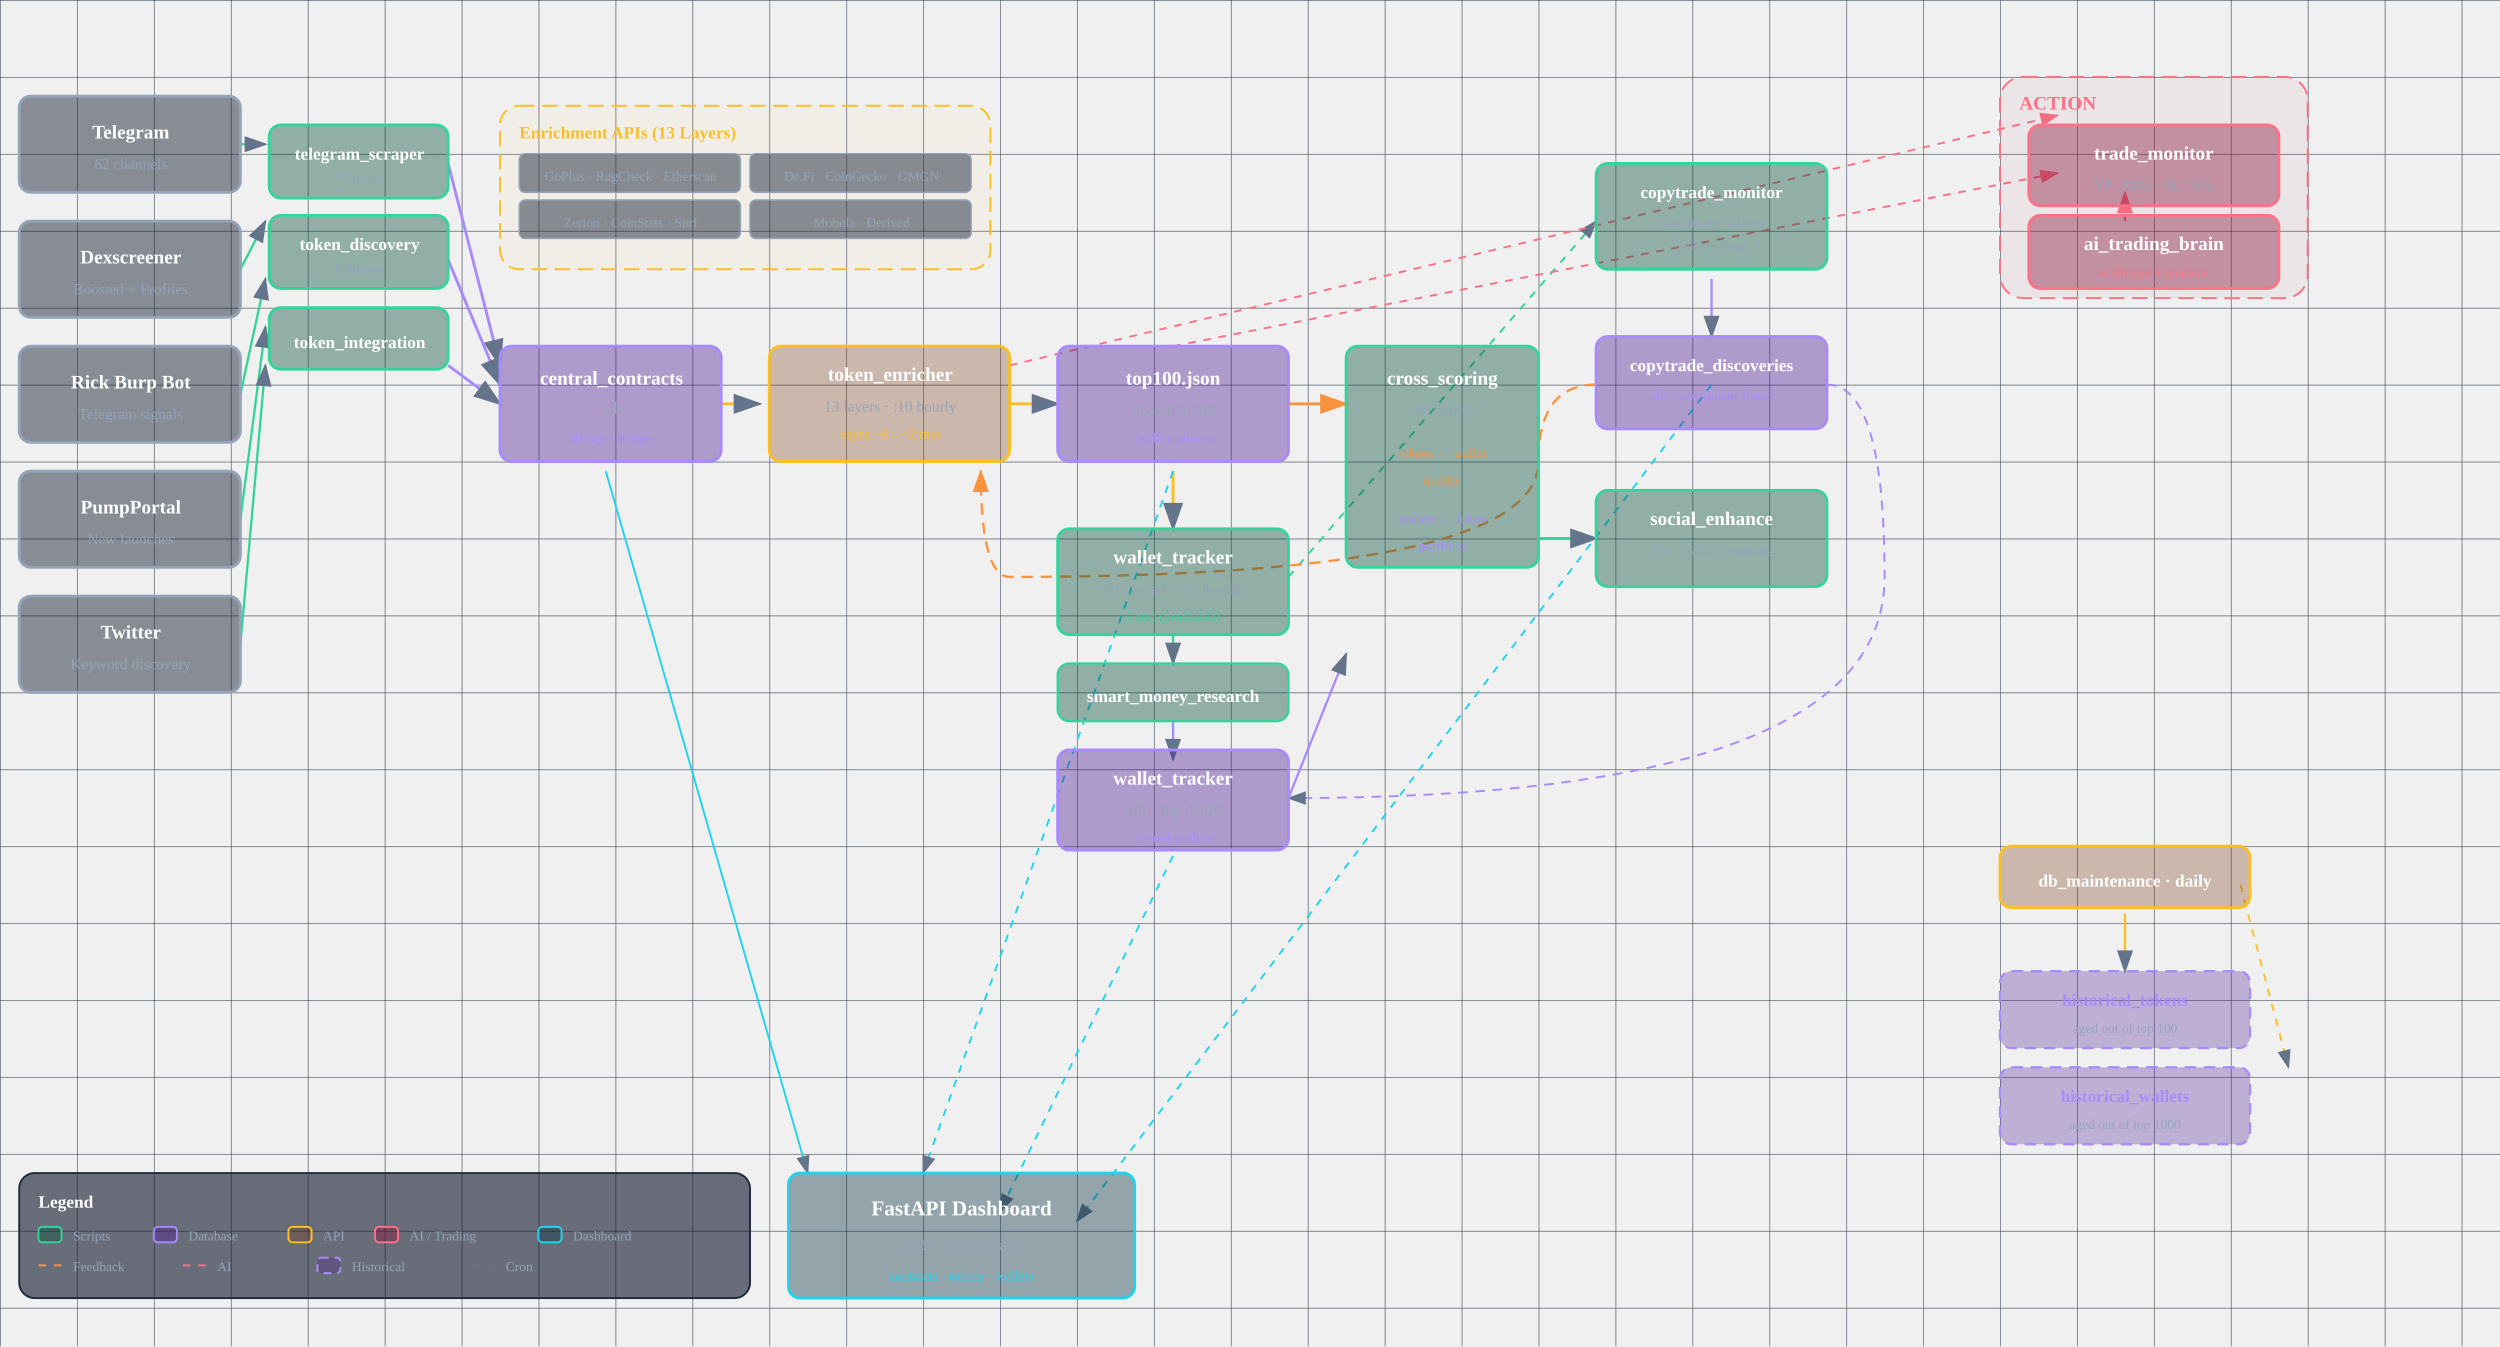
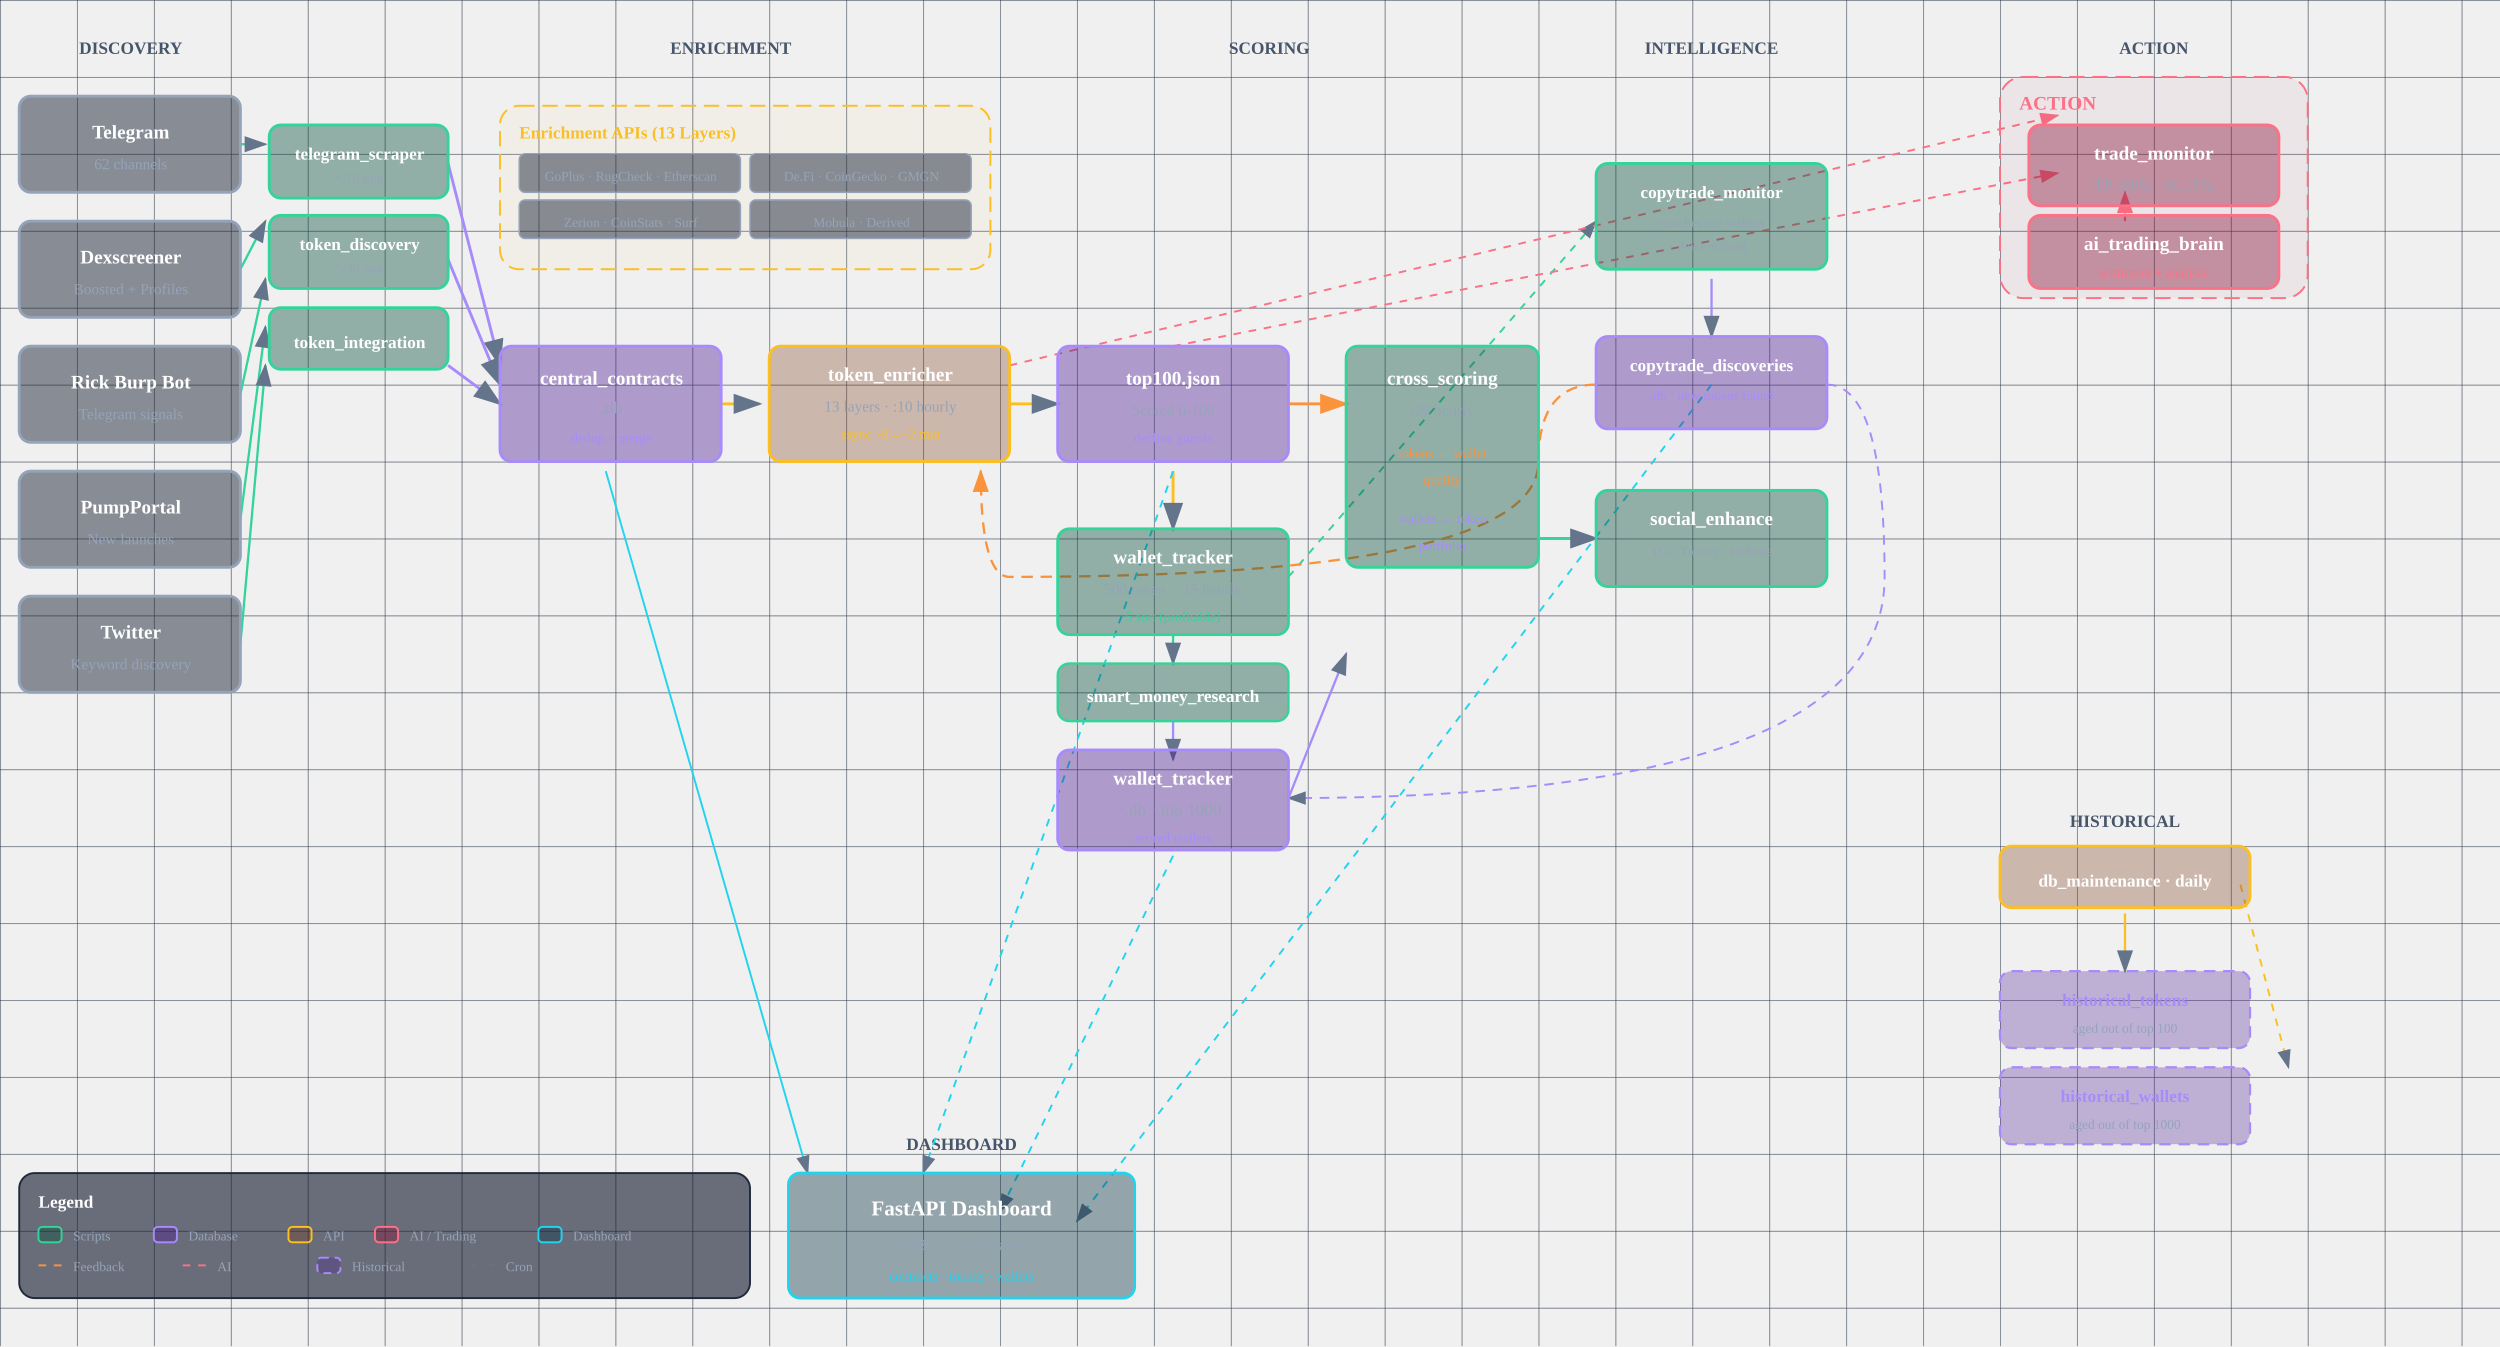
<svg viewBox="0 0 1300 700">
  <defs>
    <marker id="a" markerWidth="10" markerHeight="7" refX="9" refY="3.5" orient="auto">
      <polygon points="0 0,10 3.5,0 7" fill="#64748b" />
    </marker>
    <marker id="ar" markerWidth="10" markerHeight="7" refX="9" refY="3.5" orient="auto">
      <polygon points="0 0,10 3.5,0 7" fill="#fb7185" />
    </marker>
    <marker id="ao" markerWidth="10" markerHeight="7" refX="9" refY="3.5" orient="auto">
      <polygon points="0 0,10 3.5,0 7" fill="#fb923c" />
    </marker>
    <pattern id="grid" width="40" height="40" patternUnits="userSpaceOnUse">
      <path d="M 40 0 L 0 0 0 40" fill="none" stroke="#1e293b" stroke-width="0.5" />
    </pattern>
  </defs>
  <rect width="100%" height="100%" fill="url(#grid)" />
+   <text x="68" y="28" fill="#475569" font-size="9" font-weight="600" text-anchor="middle">DISCOVERY</text>
+   <text x="380" y="28" fill="#475569" font-size="9" font-weight="600" text-anchor="middle">ENRICHMENT</text>
+   <text x="660" y="28" fill="#475569" font-size="9" font-weight="600" text-anchor="middle">SCORING</text>
+   <text x="890" y="28" fill="#475569" font-size="9" font-weight="600" text-anchor="middle">INTELLIGENCE</text>
+   <text x="1120" y="28" fill="#475569" font-size="9" font-weight="600" text-anchor="middle">ACTION</text>
+   <text x="1105" y="430" fill="#475569" font-size="9" font-weight="600" text-anchor="middle">HISTORICAL</text>
+   <text x="500" y="598" fill="#475569" font-size="9" font-weight="600" text-anchor="middle">DASHBOARD</text>
  <line x1="125" y1="75" x2="138" y2="75" stroke="#34d399" stroke-width="1.2" marker-end="url(#a)" />
  <line x1="125" y1="140" x2="138" y2="115" stroke="#34d399" stroke-width="1.2" marker-end="url(#a)" />
  <line x1="125" y1="205" x2="138" y2="145" stroke="#34d399" stroke-width="1.2" marker-end="url(#a)" />
  <line x1="125" y1="270" x2="138" y2="170" stroke="#34d399" stroke-width="1.2" marker-end="url(#a)" />
  <line x1="125" y1="335" x2="138" y2="190" stroke="#34d399" stroke-width="1.2" marker-end="url(#a)" />
  <line x1="233" y1="85" x2="260" y2="190" stroke="#a78bfa" stroke-width="1.5" marker-end="url(#a)" />
  <line x1="233" y1="135" x2="260" y2="200" stroke="#a78bfa" stroke-width="1.5" marker-end="url(#a)" />
  <line x1="233" y1="190" x2="260" y2="210" stroke="#a78bfa" stroke-width="1.5" marker-end="url(#a)" />
  <line x1="375" y1="210" x2="395" y2="210" stroke="#fbbf24" stroke-width="1.5" marker-end="url(#a)" />
  <line x1="525" y1="210" x2="550" y2="210" stroke="#fbbf24" stroke-width="1.5" marker-end="url(#a)" />
  <line x1="610" y1="245" x2="610" y2="275" stroke="#fbbf24" stroke-width="1.5" marker-end="url(#a)" />
  <line x1="610" y1="330" x2="610" y2="345" stroke="#34d399" stroke-width="1.2" marker-end="url(#a)" />
  <line x1="610" y1="375" x2="610" y2="395" stroke="#a78bfa" stroke-width="1.2" marker-end="url(#a)" />
  <line x1="670" y1="210" x2="700" y2="210" stroke="#fb923c" stroke-width="1.5" marker-end="url(#ao)" />
  <line x1="670" y1="415" x2="700" y2="340" stroke="#a78bfa" stroke-width="1.2" marker-end="url(#a)" />
  <line x1="800" y1="280" x2="830" y2="280" stroke="#34d399" stroke-width="1.5" marker-end="url(#a)" />
  <line x1="670" y1="300" x2="830" y2="115" stroke="#34d399" stroke-width="1" stroke-dasharray="4,4" marker-end="url(#a)" />
  <line x1="890" y1="145" x2="890" y2="175" stroke="#a78bfa" stroke-width="1.2" marker-end="url(#a)" />
  <path d="M 830 200 Q 800 200 800 240 Q 800 300 525 300 Q 510 300 510 245" fill="none" stroke="#fb923c" stroke-width="1.2" stroke-dasharray="6,4" marker-end="url(#ao)" />
  <path d="M 950 200 Q 980 200 980 300 Q 980 415 670 415" fill="none" stroke="#a78bfa" stroke-width="1" stroke-dasharray="5,4" marker-end="url(#a)" />
  <line x1="610" y1="180" x2="1070" y2="90" stroke="#fb7185" stroke-width="1" stroke-dasharray="4,4" marker-end="url(#ar)" />
  <line x1="1105" y1="115" x2="1105" y2="100" stroke="#fb7185" stroke-width="1.2" stroke-dasharray="4,4" marker-end="url(#ar)" />
  <line x1="525" y1="190" x2="1070" y2="60" stroke="#fb7185" stroke-width="1" stroke-dasharray="4,4" marker-end="url(#ar)" />
  <line x1="1105" y1="475" x2="1105" y2="505" stroke="#fbbf24" stroke-width="1.2" marker-end="url(#a)" />
  <line x1="1165" y1="460" x2="1190" y2="555" stroke="#fbbf24" stroke-width="1" stroke-dasharray="4,4" marker-end="url(#a)" />
  <line x1="315" y1="245" x2="420" y2="610" stroke="#22d3ee" stroke-width="1" marker-end="url(#a)" />
  <line x1="610" y1="245" x2="480" y2="610" stroke="#22d3ee" stroke-width="1" stroke-dasharray="4,4" marker-end="url(#a)" />
  <line x1="610" y1="445" x2="520" y2="630" stroke="#22d3ee" stroke-width="1" stroke-dasharray="4,4" marker-end="url(#a)" />
  <line x1="890" y1="200" x2="560" y2="635" stroke="#22d3ee" stroke-width="1" stroke-dasharray="4,4" marker-end="url(#a)" />
  <rect x="10" y="50" width="115" height="50" rx="6" fill="rgba(30,41,59,0.5)" stroke="#94a3b8" stroke-width="1.5" />
  <text x="68" y="72" fill="white" font-size="10" font-weight="600" text-anchor="middle">Telegram</text>
  <text x="68" y="88" fill="#94a3b8" font-size="8" text-anchor="middle">62 channels</text>
  <rect x="10" y="115" width="115" height="50" rx="6" fill="rgba(30,41,59,0.5)" stroke="#94a3b8" stroke-width="1.5" />
  <text x="68" y="137" fill="white" font-size="10" font-weight="600" text-anchor="middle">Dexscreener</text>
  <text x="68" y="153" fill="#94a3b8" font-size="8" text-anchor="middle">Boosted + Profiles</text>
  <rect x="10" y="180" width="115" height="50" rx="6" fill="rgba(30,41,59,0.5)" stroke="#94a3b8" stroke-width="1.5" />
  <text x="68" y="202" fill="white" font-size="10" font-weight="600" text-anchor="middle">Rick Burp Bot</text>
  <text x="68" y="218" fill="#94a3b8" font-size="8" text-anchor="middle">Telegram signals</text>
  <rect x="10" y="245" width="115" height="50" rx="6" fill="rgba(30,41,59,0.5)" stroke="#94a3b8" stroke-width="1.5" />
  <text x="68" y="267" fill="white" font-size="10" font-weight="600" text-anchor="middle">PumpPortal</text>
  <text x="68" y="283" fill="#94a3b8" font-size="8" text-anchor="middle">New launches</text>
  <rect x="10" y="310" width="115" height="50" rx="6" fill="rgba(30,41,59,0.5)" stroke="#94a3b8" stroke-width="1.5" />
  <text x="68" y="332" fill="white" font-size="10" font-weight="600" text-anchor="middle">Twitter</text>
  <text x="68" y="348" fill="#94a3b8" font-size="8" text-anchor="middle">Keyword discovery</text>
  <rect x="140" y="65" width="93" height="38" rx="6" fill="rgba(6,78,59,0.4)" stroke="#34d399" stroke-width="1.5" />
  <text x="187" y="83" fill="white" font-size="9" font-weight="600" text-anchor="middle">telegram_scraper</text>
  <text x="187" y="95" fill="#94a3b8" font-size="7" text-anchor="middle">*/10 min</text>
  <rect x="140" y="112" width="93" height="38" rx="6" fill="rgba(6,78,59,0.4)" stroke="#34d399" stroke-width="1.5" />
  <text x="187" y="130" fill="white" font-size="9" font-weight="600" text-anchor="middle">token_discovery</text>
  <text x="187" y="142" fill="#94a3b8" font-size="7" text-anchor="middle">*/30 min</text>
  <rect x="140" y="160" width="93" height="32" rx="6" fill="rgba(6,78,59,0.4)" stroke="#34d399" stroke-width="1.5" />
  <text x="187" y="181" fill="white" font-size="9" font-weight="600" text-anchor="middle">token_integration</text>
  <rect x="260" y="55" width="255" height="85" rx="10" fill="rgba(251,191,36,0.04)" stroke="#fbbf24" stroke-width="1" stroke-dasharray="8,4" />
  <text x="270" y="72" fill="#fbbf24" font-size="9" font-weight="600">Enrichment APIs (13 Layers)</text>
  <rect x="270" y="80" width="115" height="20" rx="3" fill="rgba(30,41,59,0.5)" stroke="#94a3b8" stroke-width="0.8" />
  <text x="328" y="94" fill="#94a3b8" font-size="7" text-anchor="middle">GoPlus · RugCheck · Etherscan</text>
  <rect x="390" y="80" width="115" height="20" rx="3" fill="rgba(30,41,59,0.5)" stroke="#94a3b8" stroke-width="0.8" />
  <text x="448" y="94" fill="#94a3b8" font-size="7" text-anchor="middle">De.Fi · CoinGecko · GMGN</text>
  <rect x="270" y="104" width="115" height="20" rx="3" fill="rgba(30,41,59,0.5)" stroke="#94a3b8" stroke-width="0.8" />
  <text x="328" y="118" fill="#94a3b8" font-size="7" text-anchor="middle">Zerion · CoinStats · Surf</text>
  <rect x="390" y="104" width="115" height="20" rx="3" fill="rgba(30,41,59,0.5)" stroke="#94a3b8" stroke-width="0.8" />
  <text x="448" y="118" fill="#94a3b8" font-size="7" text-anchor="middle">Mobula · Derived</text>
  <rect x="260" y="180" width="115" height="60" rx="6" fill="rgba(76,29,149,0.4)" stroke="#a78bfa" stroke-width="1.5" />
  <text x="318" y="200" fill="white" font-size="10" font-weight="600" text-anchor="middle">central_contracts</text>
  <text x="318" y="215" fill="#94a3b8" font-size="9" text-anchor="middle">.db</text>
  <text x="318" y="230" fill="#a78bfa" font-size="7" text-anchor="middle">dedup + merge</text>
  <rect x="400" y="180" width="125" height="60" rx="6" fill="rgba(120,53,15,0.3)" stroke="#fbbf24" stroke-width="1.5" />
  <text x="463" y="198" fill="white" font-size="10" font-weight="600" text-anchor="middle">token_enricher</text>
  <text x="463" y="214" fill="#94a3b8" font-size="8" text-anchor="middle">13 layers · :10 hourly</text>
  <text x="463" y="228" fill="#fbbf24" font-size="7" text-anchor="middle">async ~8→~2 min</text>
  <rect x="550" y="180" width="120" height="60" rx="6" fill="rgba(76,29,149,0.4)" stroke="#a78bfa" stroke-width="1.5" />
  <text x="610" y="200" fill="white" font-size="10" font-weight="600" text-anchor="middle">top100.json</text>
  <text x="610" y="216" fill="#94a3b8" font-size="8" text-anchor="middle">Scored 0-100</text>
  <text x="610" y="230" fill="#a78bfa" font-size="7" text-anchor="middle">decline guards</text>
  <rect x="550" y="275" width="120" height="55" rx="6" fill="rgba(6,78,59,0.4)" stroke="#34d399" stroke-width="1.5" />
  <text x="610" y="293" fill="white" font-size="10" font-weight="600" text-anchor="middle">wallet_tracker</text>
  <text x="610" y="309" fill="#94a3b8" font-size="8" text-anchor="middle">500/token · :15 hourly</text>
  <text x="610" y="323" fill="#34d399" font-size="7" text-anchor="middle">5 sort (profitable)</text>
  <rect x="550" y="345" width="120" height="30" rx="6" fill="rgba(6,78,59,0.4)" stroke="#34d399" stroke-width="1.2" />
  <text x="610" y="365" fill="white" font-size="9" font-weight="600" text-anchor="middle">smart_money_research</text>
  <rect x="550" y="390" width="120" height="52" rx="6" fill="rgba(76,29,149,0.4)" stroke="#a78bfa" stroke-width="1.5" />
  <text x="610" y="408" fill="white" font-size="10" font-weight="600" text-anchor="middle">wallet_tracker</text>
  <text x="610" y="424" fill="#94a3b8" font-size="9" text-anchor="middle">.db · top 1000</text>
  <text x="610" y="438" fill="#a78bfa" font-size="7" text-anchor="middle">scored wallets</text>
  <rect x="700" y="180" width="100" height="115" rx="6" fill="rgba(6,78,59,0.4)" stroke="#34d399" stroke-width="1.5" />
  <text x="750" y="200" fill="white" font-size="10" font-weight="600" text-anchor="middle">cross_scoring</text>
  <text x="750" y="216" fill="#94a3b8" font-size="8" text-anchor="middle">:20 hourly</text>
  <text x="750" y="238" fill="#fb923c" font-size="7" text-anchor="middle">tokens ← wallet</text>
  <text x="750" y="252" fill="#fb923c" font-size="7" text-anchor="middle">quality</text>
  <text x="750" y="272" fill="#a78bfa" font-size="7" text-anchor="middle">wallets ← token</text>
  <text x="750" y="286" fill="#a78bfa" font-size="7" text-anchor="middle">portfolio</text>
  <rect x="830" y="85" width="120" height="55" rx="6" fill="rgba(6,78,59,0.4)" stroke="#34d399" stroke-width="1.5" />
  <text x="890" y="103" fill="white" font-size="9" font-weight="600" text-anchor="middle">copytrade_monitor</text>
  <text x="890" y="118" fill="#94a3b8" font-size="7" text-anchor="middle">watches top wallets</text>
  <text x="890" y="130" fill="#94a3b8" font-size="7" text-anchor="middle">Ankr polling</text>
  <rect x="830" y="175" width="120" height="48" rx="6" fill="rgba(76,29,149,0.4)" stroke="#a78bfa" stroke-width="1.5" />
  <text x="890" y="193" fill="white" font-size="9" font-weight="600" text-anchor="middle">copytrade_discoveries</text>
  <text x="890" y="208" fill="#a78bfa" font-size="7" text-anchor="middle">.db · new tokens found</text>
  <rect x="830" y="255" width="120" height="50" rx="6" fill="rgba(6,78,59,0.4)" stroke="#34d399" stroke-width="1.5" />
  <text x="890" y="273" fill="white" font-size="10" font-weight="600" text-anchor="middle">social_enhance</text>
  <text x="890" y="289" fill="#94a3b8" font-size="7" text-anchor="middle">TG · Twitter · Website</text>
  <rect x="1040" y="40" width="160" height="115" rx="12" fill="rgba(136,19,55,0.05)" stroke="#fb7185" stroke-width="1" stroke-dasharray="8,4" />
  <text x="1050" y="57" fill="#fb7185" font-size="10" font-weight="600">ACTION</text>
  <rect x="1055" y="65" width="130" height="42" rx="6" fill="rgba(136,19,55,0.4)" stroke="#fb7185" stroke-width="1.5" />
  <text x="1120" y="83" fill="white" font-size="10" font-weight="600" text-anchor="middle">trade_monitor</text>
  <text x="1120" y="99" fill="#94a3b8" font-size="8" text-anchor="middle">TP 100% · SL 15%</text>
  <rect x="1055" y="112" width="130" height="38" rx="6" fill="rgba(136,19,55,0.4)" stroke="#fb7185" stroke-width="1.5" />
  <text x="1120" y="130" fill="white" font-size="10" font-weight="600" text-anchor="middle">ai_trading_brain</text>
  <text x="1120" y="144" fill="#fb7185" font-size="7" text-anchor="middle">sentiment + analysis</text>
  <rect x="1040" y="440" width="130" height="32" rx="6" fill="rgba(120,53,15,0.3)" stroke="#fbbf24" stroke-width="1.5" />
  <text x="1105" y="461" fill="white" font-size="9" font-weight="600" text-anchor="middle">db_maintenance · daily</text>
  <rect x="1040" y="505" width="130" height="40" rx="6" fill="rgba(76,29,149,0.3)" stroke="#a78bfa" stroke-width="1.2" stroke-dasharray="6,4" />
  <text x="1105" y="523" fill="#a78bfa" font-size="9" font-weight="600" text-anchor="middle">historical_tokens</text>
  <text x="1105" y="537" fill="#94a3b8" font-size="7" text-anchor="middle">aged out of top 100</text>
  <rect x="1040" y="555" width="130" height="40" rx="6" fill="rgba(76,29,149,0.3)" stroke="#a78bfa" stroke-width="1.2" stroke-dasharray="6,4" />
  <text x="1105" y="573" fill="#a78bfa" font-size="9" font-weight="600" text-anchor="middle">historical_wallets</text>
  <text x="1105" y="587" fill="#94a3b8" font-size="7" text-anchor="middle">aged out of top 1000</text>
  <rect x="410" y="610" width="180" height="65" rx="6" fill="rgba(8,51,68,0.4)" stroke="#22d3ee" stroke-width="1.5" />
  <text x="500" y="632" fill="white" font-size="11" font-weight="600" text-anchor="middle">FastAPI Dashboard</text>
  <text x="500" y="650" fill="#94a3b8" font-size="8" text-anchor="middle">:8080 · all databases</text>
  <text x="500" y="666" fill="#22d3ee" font-size="7" text-anchor="middle">contracts · tokens · wallets</text>
  <rect x="10" y="610" width="380" height="65" rx="8" fill="rgba(15,23,42,0.6)" stroke="#1e293b" stroke-width="1" />
  <text x="20" y="628" fill="white" font-size="9" font-weight="600">Legend</text>
  <rect x="20" y="638" width="12" height="8" rx="2" fill="rgba(6,78,59,0.4)" stroke="#34d399" stroke-width="1" />
  <text x="38" y="645" fill="#94a3b8" font-size="7">Scripts</text>
  <rect x="80" y="638" width="12" height="8" rx="2" fill="rgba(76,29,149,0.4)" stroke="#a78bfa" stroke-width="1" />
  <text x="98" y="645" fill="#94a3b8" font-size="7">Database</text>
  <rect x="150" y="638" width="12" height="8" rx="2" fill="rgba(120,53,15,0.3)" stroke="#fbbf24" stroke-width="1" />
  <text x="168" y="645" fill="#94a3b8" font-size="7">API</text>
  <rect x="195" y="638" width="12" height="8" rx="2" fill="rgba(136,19,55,0.4)" stroke="#fb7185" stroke-width="1" />
  <text x="213" y="645" fill="#94a3b8" font-size="7">AI / Trading</text>
  <rect x="280" y="638" width="12" height="8" rx="2" fill="rgba(8,51,68,0.4)" stroke="#22d3ee" stroke-width="1" />
  <text x="298" y="645" fill="#94a3b8" font-size="7">Dashboard</text>
  <line x1="20" y1="658" x2="32" y2="658" stroke="#fb923c" stroke-width="1" stroke-dasharray="4,4" />
  <text x="38" y="661" fill="#94a3b8" font-size="7">Feedback</text>
  <line x1="95" y1="658" x2="107" y2="658" stroke="#fb7185" stroke-width="1" stroke-dasharray="4,4" />
  <text x="113" y="661" fill="#94a3b8" font-size="7">AI</text>
  <rect x="165" y="654" width="12" height="8" rx="2" fill="rgba(76,29,149,0.3)" stroke="#a78bfa" stroke-width="1" stroke-dasharray="4,3" />
  <text x="183" y="661" fill="#94a3b8" font-size="7">Historical</text>
  <line x1="245" y1="658" x2="257" y2="658" stroke="#64748b" stroke-width="0.8" stroke-dasharray="3,6" />
  <text x="263" y="661" fill="#94a3b8" font-size="7">Cron</text>
</svg>
